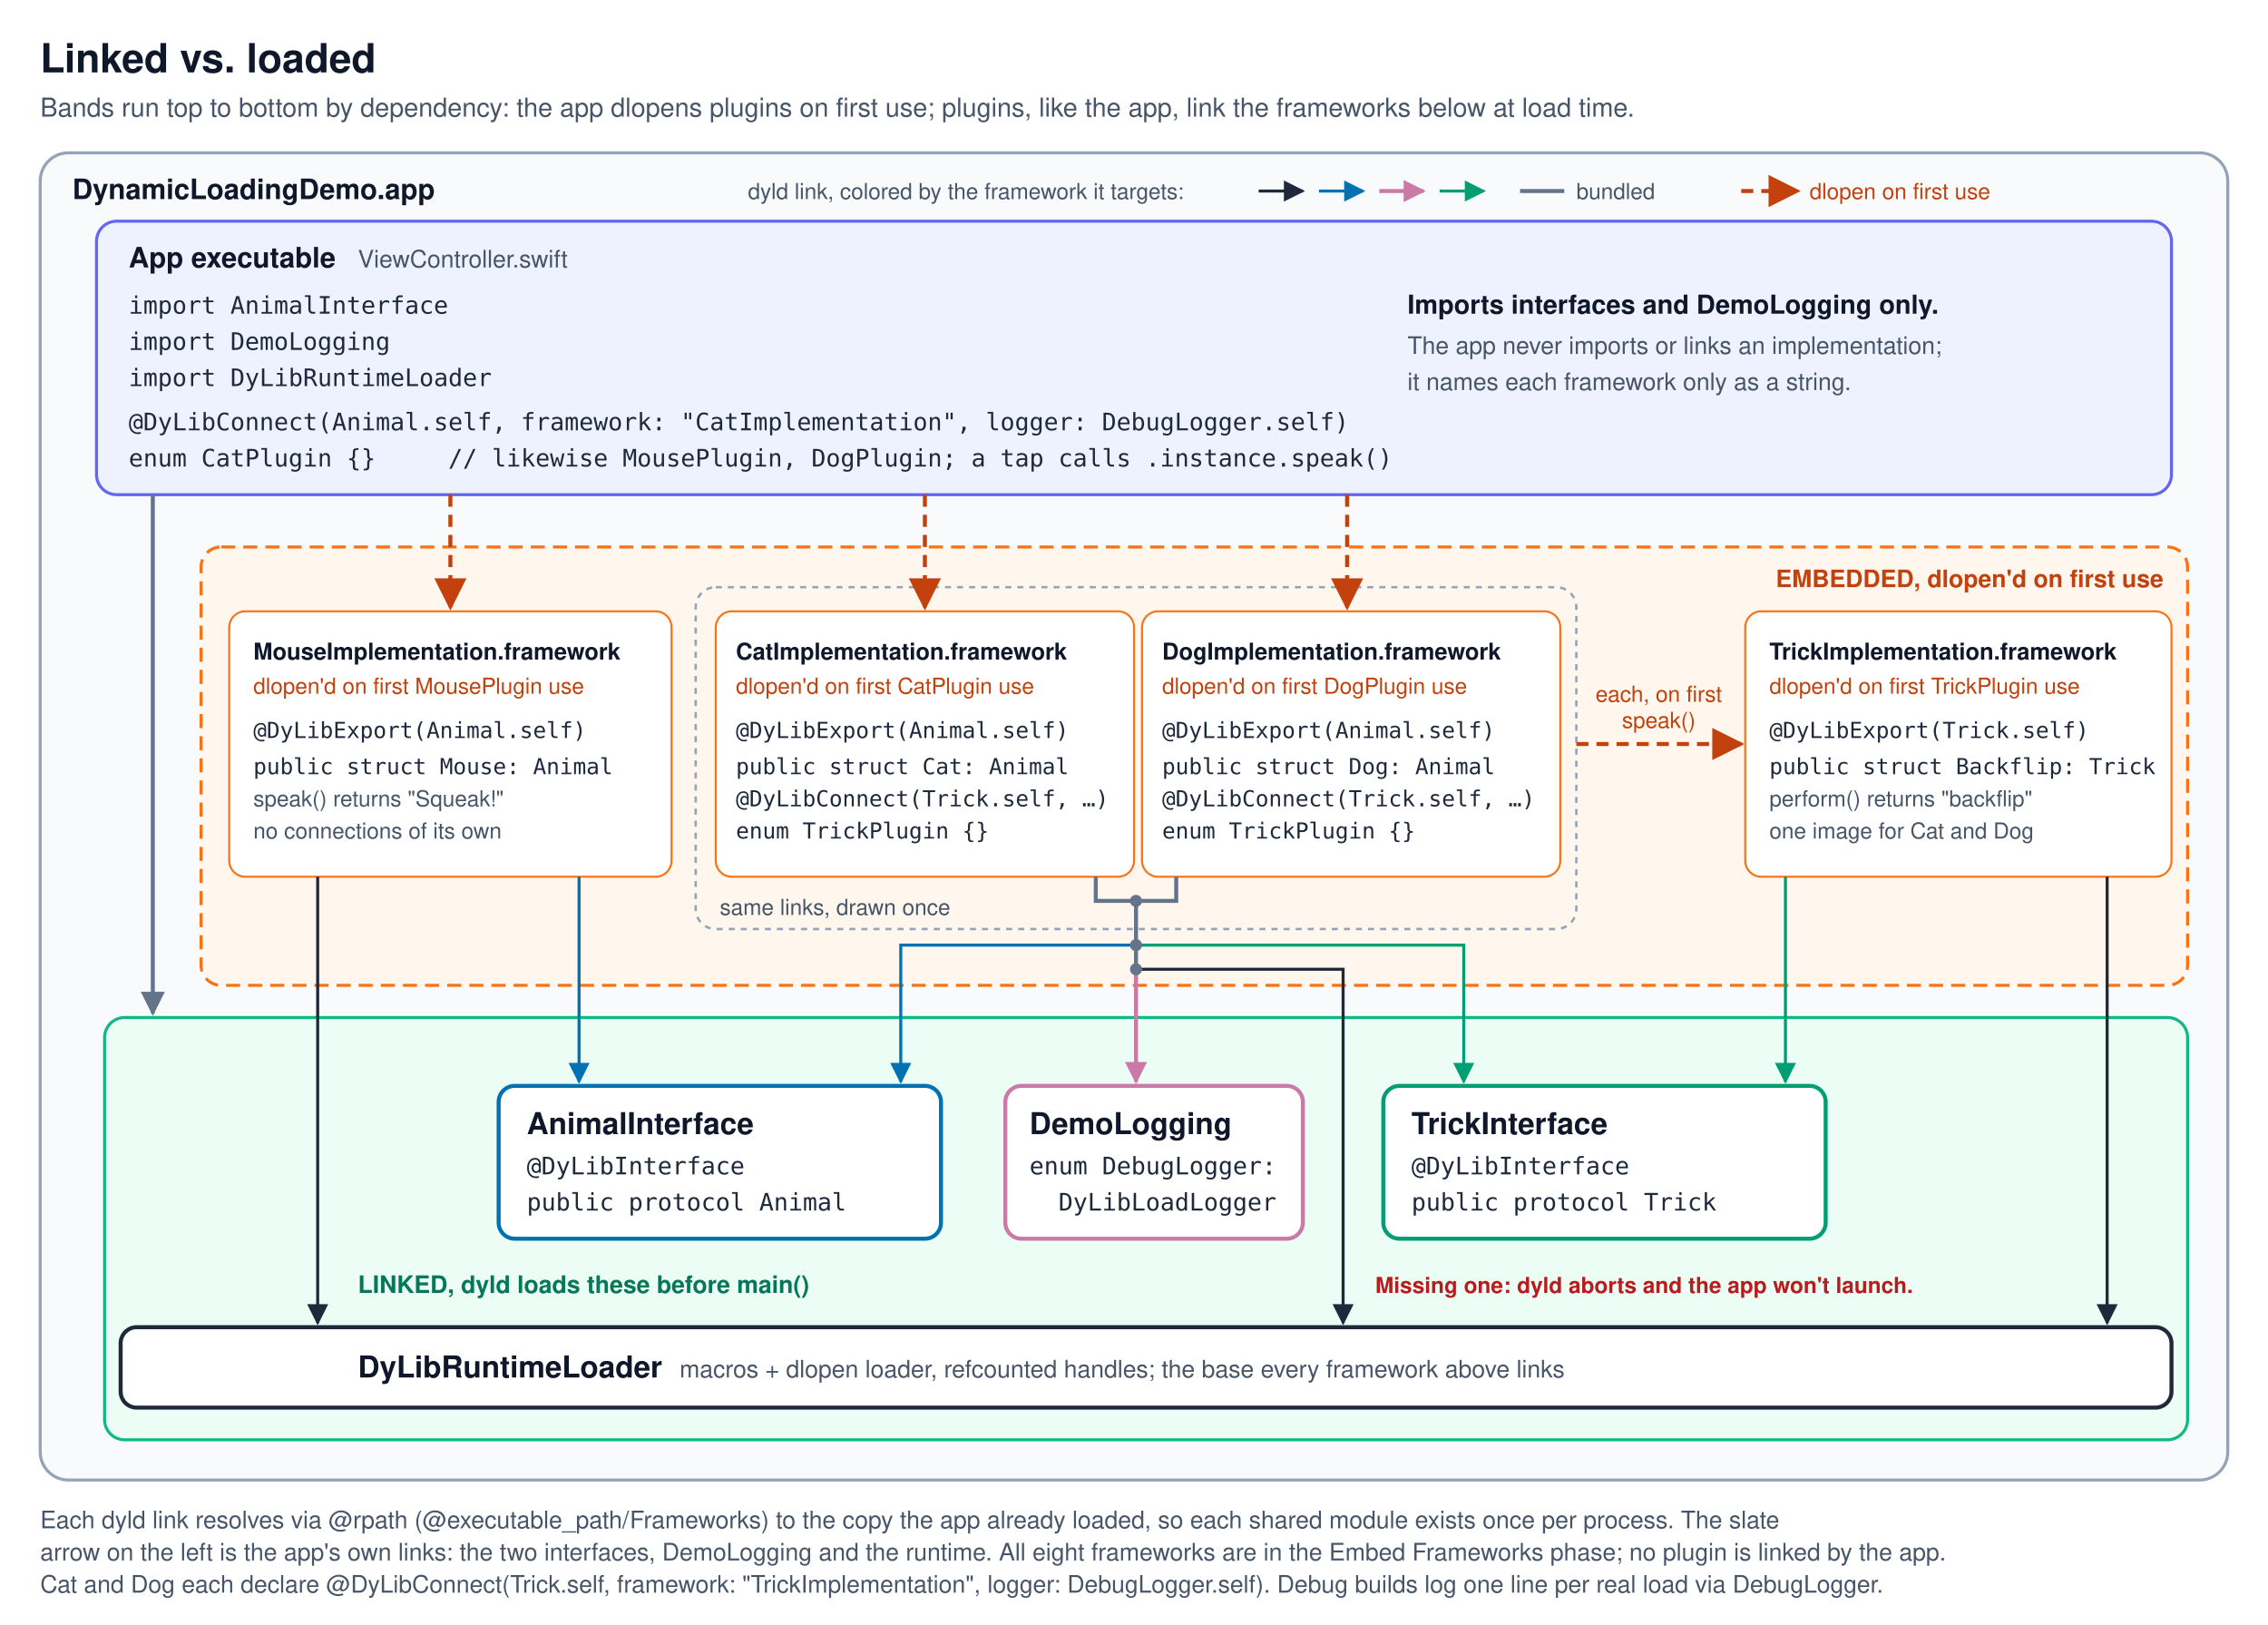
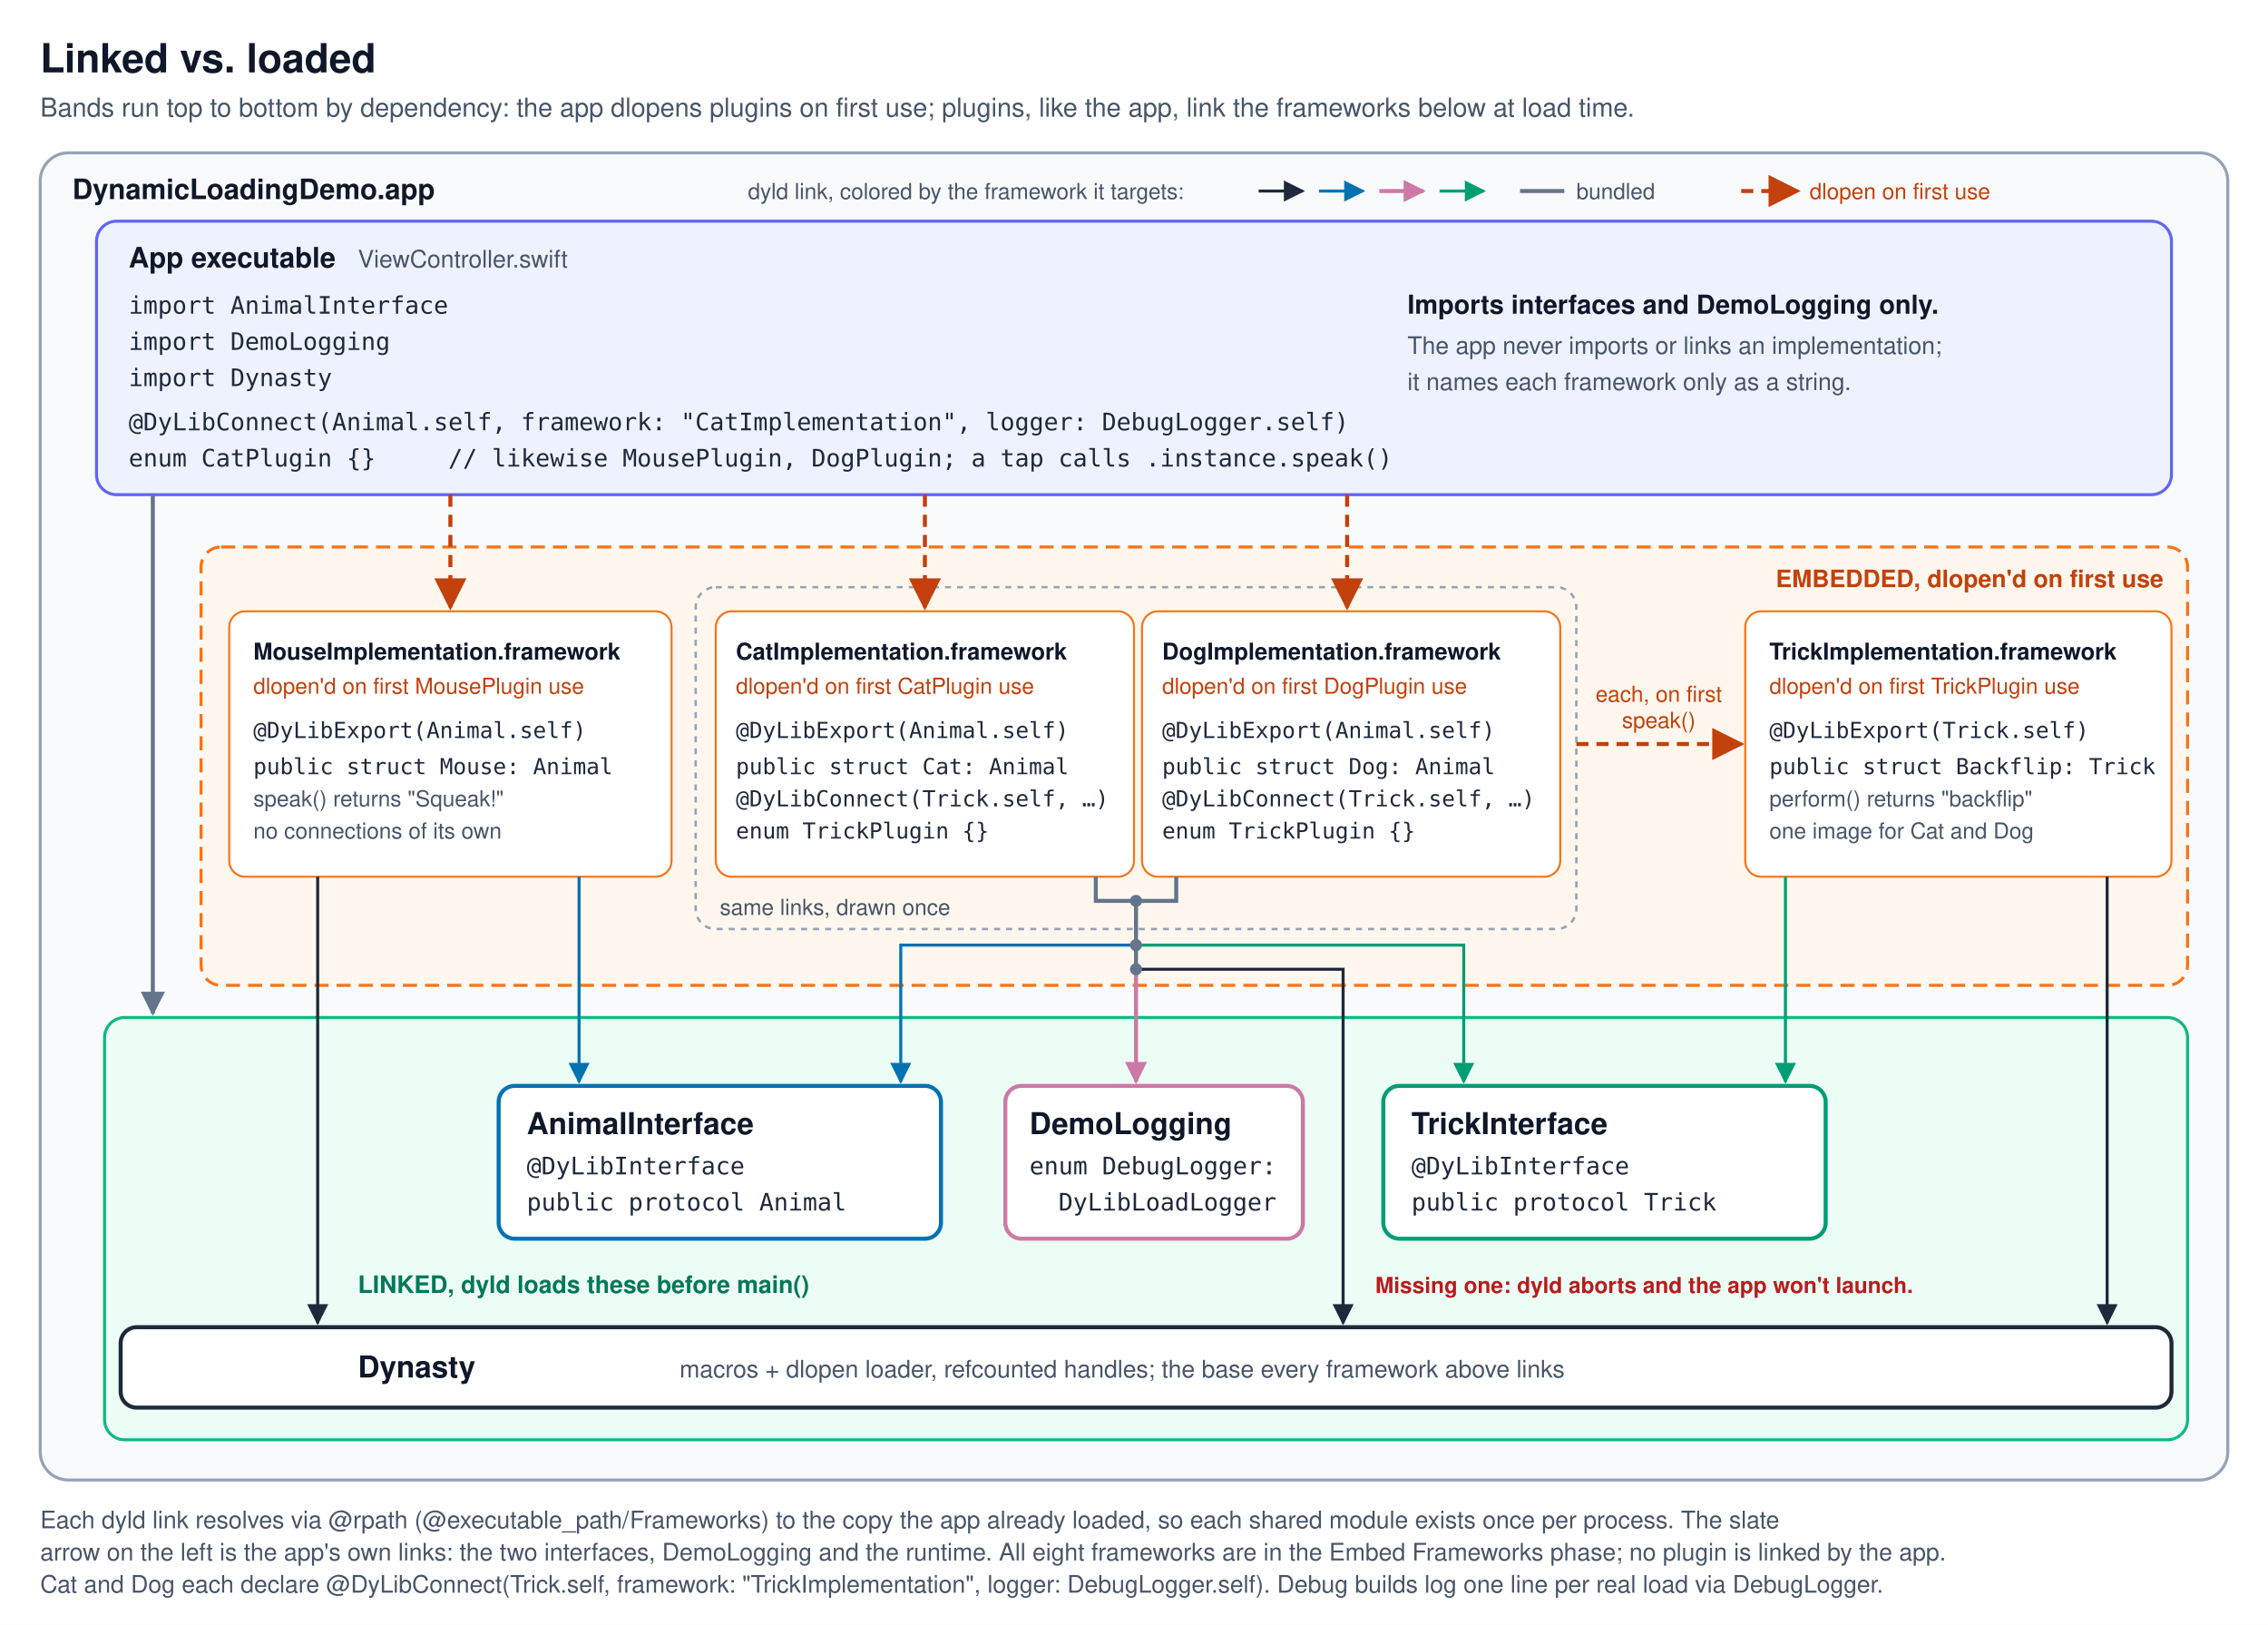
<svg xmlns="http://www.w3.org/2000/svg" xml:space="preserve" width="1128" height="808" viewBox="0 0 1128 808" font-family="-apple-system, system-ui, 'Segoe UI', Helvetica, Arial, sans-serif">
  <defs>
    <marker id="arrDash" viewBox="0 0 10 10" refX="9" refY="5" markerWidth="8" markerHeight="8" orient="auto-start-reverse">
      <path d="M0,0 L10,5 L0,10 z" fill="#c2410c" />
    </marker>
    <marker id="arr-rt" viewBox="0 0 10 10" refX="9" refY="5" markerWidth="7" markerHeight="7" orient="auto-start-reverse">
      <path d="M0,0 L10,5 L0,10 z" fill="#1e293b" />
    </marker>
    <marker id="arr-an" viewBox="0 0 10 10" refX="9" refY="5" markerWidth="7" markerHeight="7" orient="auto-start-reverse">
      <path d="M0,0 L10,5 L0,10 z" fill="#0072b2" />
    </marker>
    <marker id="arr-dl" viewBox="0 0 10 10" refX="9" refY="5" markerWidth="5.5" markerHeight="5.5" orient="auto-start-reverse">
      <path d="M0,0 L10,5 L0,10 z" fill="#cc79a7" />
    </marker>
    <marker id="arr-tr" viewBox="0 0 10 10" refX="9" refY="5" markerWidth="7" markerHeight="7" orient="auto-start-reverse">
      <path d="M0,0 L10,5 L0,10 z" fill="#009e73" />
    </marker>
    <marker id="arr-app" viewBox="0 0 10 10" refX="9" refY="5" markerWidth="6" markerHeight="6" orient="auto-start-reverse">
      <path d="M0,0 L10,5 L0,10 z" fill="#64748b" />
    </marker>
  </defs>
  <style>
    .t { fill: #0f172a; }
    .muted { fill: #475569; }
    .code { font-family: ui-monospace, SFMono-Regular, Menlo, Consolas, monospace; font-size: 12px; fill: #1e293b; white-space: pre; }
    .code-sm { font-family: ui-monospace, SFMono-Regular, Menlo, Consolas, monospace; font-size: 11px; fill: #1e293b; white-space: pre; }
    .h { font-weight: 700; }
  </style>
  <rect x="0" y="0" width="1128" height="808" fill="#ffffff" />
  <text x="20" y="36" class="t h" font-size="20">Linked vs. loaded</text>
  <text x="20" y="58" class="muted" font-size="13">Bands run top to bottom by dependency: the app dlopens plugins on first use; plugins, like the app, link the frameworks below at load time.</text>
  <rect x="20" y="76" width="1088" height="660" rx="14" fill="#f8fafc" stroke="#94a3b8" stroke-width="1.5" />
  <text x="36" y="99" class="t h" font-size="14">DynamicLoadingDemo.app</text>
  <text x="372" y="99" class="muted" font-size="11">dyld link, colored by the framework it targets:</text>
  <line x1="626" y1="95" x2="648" y2="95" stroke="#1e293b" stroke-width="1.5" marker-end="url(#arr-rt)" />
  <line x1="656" y1="95" x2="678" y2="95" stroke="#0072b2" stroke-width="1.5" marker-end="url(#arr-an)" />
  <line x1="686" y1="95" x2="708" y2="95" stroke="#cc79a7" stroke-width="2" marker-end="url(#arr-dl)" />
  <line x1="716" y1="95" x2="738" y2="95" stroke="#009e73" stroke-width="1.5" marker-end="url(#arr-tr)" />
  <line x1="756" y1="95" x2="778" y2="95" stroke="#64748b" stroke-width="2" />
  <text x="784" y="99" class="muted" font-size="11">bundled</text>
  <line x1="866" y1="95" x2="894" y2="95" stroke="#c2410c" stroke-width="2" stroke-dasharray="6 4" marker-end="url(#arrDash)" />
  <text x="900" y="99" fill="#c2410c" font-size="11">dlopen on first use</text>
  <rect x="48" y="110" width="1032" height="136" rx="10" fill="#eef2ff" stroke="#6366f1" stroke-width="1.5" />
  <text x="64" y="133" class="t h" font-size="14">App executable</text>
  <text x="178" y="133" class="muted" font-size="12">ViewController.swift</text>
  <text x="64" y="156" class="code">import AnimalInterface</text>
  <text x="64" y="174" class="code">import DemoLogging</text>
-   <text x="64" y="192" class="code">import DyLibRuntimeLoader</text>
+   <text x="64" y="192" class="code">import Dynasty</text>
  <text x="64" y="214" class="code">@DyLibConnect(Animal.self, framework: "CatImplementation", logger: DebugLogger.self)</text>
  <text x="64" y="232" class="code">enum CatPlugin {}     // likewise MousePlugin, DogPlugin; a tap calls .instance.speak()</text>
  <text x="700" y="156" class="t h" font-size="13">Imports interfaces and DemoLogging only.</text>
  <text x="700" y="176" class="muted" font-size="12">The app never imports or links an implementation;</text>
  <text x="700" y="194" class="muted" font-size="12">it names each framework only as a string.</text>
  <rect x="100" y="272" width="988" height="218" rx="10" fill="#fff7ed" stroke="#f97316" stroke-width="1.5" stroke-dasharray="7 4" />
  <text x="1076" y="292" fill="#c2410c" class="h" font-size="12" text-anchor="end">EMBEDDED, dlopen'd on first use</text>
  <rect x="346" y="292" width="438" height="170" rx="10" fill="none" stroke="#94a3b8" stroke-width="1.2" stroke-dasharray="3 3" />
  <text x="358" y="455" class="muted" font-size="11">same links, drawn once</text>
  <rect x="114" y="304" width="220" height="132" rx="8" fill="#ffffff" stroke="#f97316" />
  <text x="126" y="328" class="t h" font-size="11.5">MouseImplementation.framework</text>
  <text x="126" y="345" fill="#c2410c" font-size="11">dlopen'd on first MousePlugin use</text>
  <text x="126" y="367" class="code-sm">@DyLibExport(Animal.self)</text>
  <text x="126" y="385" class="code-sm">public struct Mouse: Animal</text>
  <text x="126" y="401" class="muted" font-size="11">speak() returns "Squeak!"</text>
  <text x="126" y="417" class="muted" font-size="11">no connections of its own</text>
  <rect x="356" y="304" width="208" height="132" rx="8" fill="#ffffff" stroke="#f97316" />
  <text x="366" y="328" class="t h" font-size="11.5">CatImplementation.framework</text>
  <text x="366" y="345" fill="#c2410c" font-size="11">dlopen'd on first CatPlugin use</text>
  <text x="366" y="367" class="code-sm">@DyLibExport(Animal.self)</text>
  <text x="366" y="385" class="code-sm">public struct Cat: Animal</text>
  <text x="366" y="401" class="code-sm">@DyLibConnect(Trick.self, …)</text>
  <text x="366" y="417" class="code-sm">enum TrickPlugin {}</text>
  <rect x="568" y="304" width="208" height="132" rx="8" fill="#ffffff" stroke="#f97316" />
  <text x="578" y="328" class="t h" font-size="11.5">DogImplementation.framework</text>
  <text x="578" y="345" fill="#c2410c" font-size="11">dlopen'd on first DogPlugin use</text>
  <text x="578" y="367" class="code-sm">@DyLibExport(Animal.self)</text>
  <text x="578" y="385" class="code-sm">public struct Dog: Animal</text>
  <text x="578" y="401" class="code-sm">@DyLibConnect(Trick.self, …)</text>
  <text x="578" y="417" class="code-sm">enum TrickPlugin {}</text>
  <rect x="868" y="304" width="212" height="132" rx="8" fill="#ffffff" stroke="#f97316" />
  <text x="880" y="328" class="t h" font-size="11.5">TrickImplementation.framework</text>
  <text x="880" y="345" fill="#c2410c" font-size="11">dlopen'd on first TrickPlugin use</text>
  <text x="880" y="367" class="code-sm">@DyLibExport(Trick.self)</text>
  <text x="880" y="385" class="code-sm">public struct Backflip: Trick</text>
  <text x="880" y="401" class="muted" font-size="11">perform() returns "backflip"</text>
  <text x="880" y="417" class="muted" font-size="11">one image for Cat and Dog</text>
  <path d="M224,246 L224,302" fill="none" stroke="#c2410c" stroke-width="2" stroke-dasharray="6 4" marker-end="url(#arrDash)" />
  <path d="M460,246 L460,302" fill="none" stroke="#c2410c" stroke-width="2" stroke-dasharray="6 4" marker-end="url(#arrDash)" />
  <path d="M670,246 L670,302" fill="none" stroke="#c2410c" stroke-width="2" stroke-dasharray="6 4" marker-end="url(#arrDash)" />
  <path d="M784,370 L866,370" fill="none" stroke="#c2410c" stroke-width="2" stroke-dasharray="6 4" marker-end="url(#arrDash)" />
  <text x="825" y="349" fill="#c2410c" font-size="11" text-anchor="middle">each, on first</text>
  <text x="825" y="362" fill="#c2410c" font-size="11" text-anchor="middle">speak()</text>
  <rect x="52" y="506" width="1036" height="210" rx="10" fill="#ecfdf5" stroke="#10b981" stroke-width="1.5" />
  <rect x="248" y="540" width="220" height="76" rx="8" fill="#ffffff" stroke="#0072b2" stroke-width="2" />
  <text x="262" y="564" class="t h" font-size="15">AnimalInterface</text>
  <text x="262" y="584" class="code">@DyLibInterface</text>
  <text x="262" y="602" class="code">public protocol Animal</text>
  <rect x="500" y="540" width="148" height="76" rx="8" fill="#ffffff" stroke="#cc79a7" stroke-width="2" />
  <text x="512" y="564" class="t h" font-size="15">DemoLogging</text>
  <text x="512" y="584" class="code">enum DebugLogger:</text>
  <text x="512" y="602" class="code">  DyLibLoadLogger</text>
  <rect x="688" y="540" width="220" height="76" rx="8" fill="#ffffff" stroke="#009e73" stroke-width="2" />
  <text x="702" y="564" class="t h" font-size="15">TrickInterface</text>
  <text x="702" y="584" class="code">@DyLibInterface</text>
  <text x="702" y="602" class="code">public protocol Trick</text>
  <text x="178" y="643" fill="#047857" class="h" font-size="12">LINKED, dyld loads these before main()</text>
  <text x="684" y="643" fill="#b91c1c" class="h" font-size="11">Missing one: dyld aborts and the app won't launch.</text>
  <rect x="60" y="660" width="1020" height="40" rx="8" fill="#ffffff" stroke="#1e293b" stroke-width="2" />
-   <text x="178" y="685" class="t h" font-size="15">DyLibRuntimeLoader</text>
+   <text x="178" y="685" class="t h" font-size="15">Dynasty</text>
  <text x="338" y="685" class="muted" font-size="12">macros + dlopen loader, refcounted handles; the base every framework above links</text>
  <path d="M158,436 L158,658" fill="none" stroke="#1e293b" stroke-width="1.5" marker-end="url(#arr-rt)" />
  <path d="M288,436 L288,538" fill="none" stroke="#0072b2" stroke-width="1.5" marker-end="url(#arr-an)" />
  <path d="M545,436 L545,448 L565,448" fill="none" stroke="#64748b" stroke-width="2" />
  <path d="M585,436 L585,448 L565,448" fill="none" stroke="#64748b" stroke-width="2" />
  <path d="M565,448 L565,482" fill="none" stroke="#64748b" stroke-width="2" />
  <path d="M565,470 L448,470 L448,538" fill="none" stroke="#0072b2" stroke-width="1.5" marker-end="url(#arr-an)" />
  <path d="M565,470 L728,470 L728,538" fill="none" stroke="#009e73" stroke-width="1.5" marker-end="url(#arr-tr)" />
  <path d="M565,482 L668,482 L668,658" fill="none" stroke="#1e293b" stroke-width="1.5" marker-end="url(#arr-rt)" />
  <path d="M565,482 L565,538" fill="none" stroke="#cc79a7" stroke-width="2" marker-end="url(#arr-dl)" />
  <circle cx="565" cy="448" r="3" fill="#64748b" />
  <circle cx="565" cy="470" r="3" fill="#64748b" />
  <circle cx="565" cy="482" r="3" fill="#64748b" />
  <path d="M888,436 L888,538" fill="none" stroke="#009e73" stroke-width="1.5" marker-end="url(#arr-tr)" />
  <path d="M1048,436 L1048,658" fill="none" stroke="#1e293b" stroke-width="1.5" marker-end="url(#arr-rt)" />
  <path d="M76,246 L76,504" fill="none" stroke="#64748b" stroke-width="2" marker-end="url(#arr-app)" />
  <text x="20" y="760" class="muted" font-size="12">Each dyld link resolves via @rpath (@executable_path/Frameworks) to the copy the app already loaded, so each shared module exists once per process. The slate</text>
  <text x="20" y="776" class="muted" font-size="12">arrow on the left is the app's own links: the two interfaces, DemoLogging and the runtime. All eight frameworks are in the Embed Frameworks phase; no plugin is linked by the app.</text>
  <text x="20" y="792" class="muted" font-size="12">Cat and Dog each declare @DyLibConnect(Trick.self, framework: "TrickImplementation", logger: DebugLogger.self). Debug builds log one line per real load via DebugLogger.</text>
</svg>
